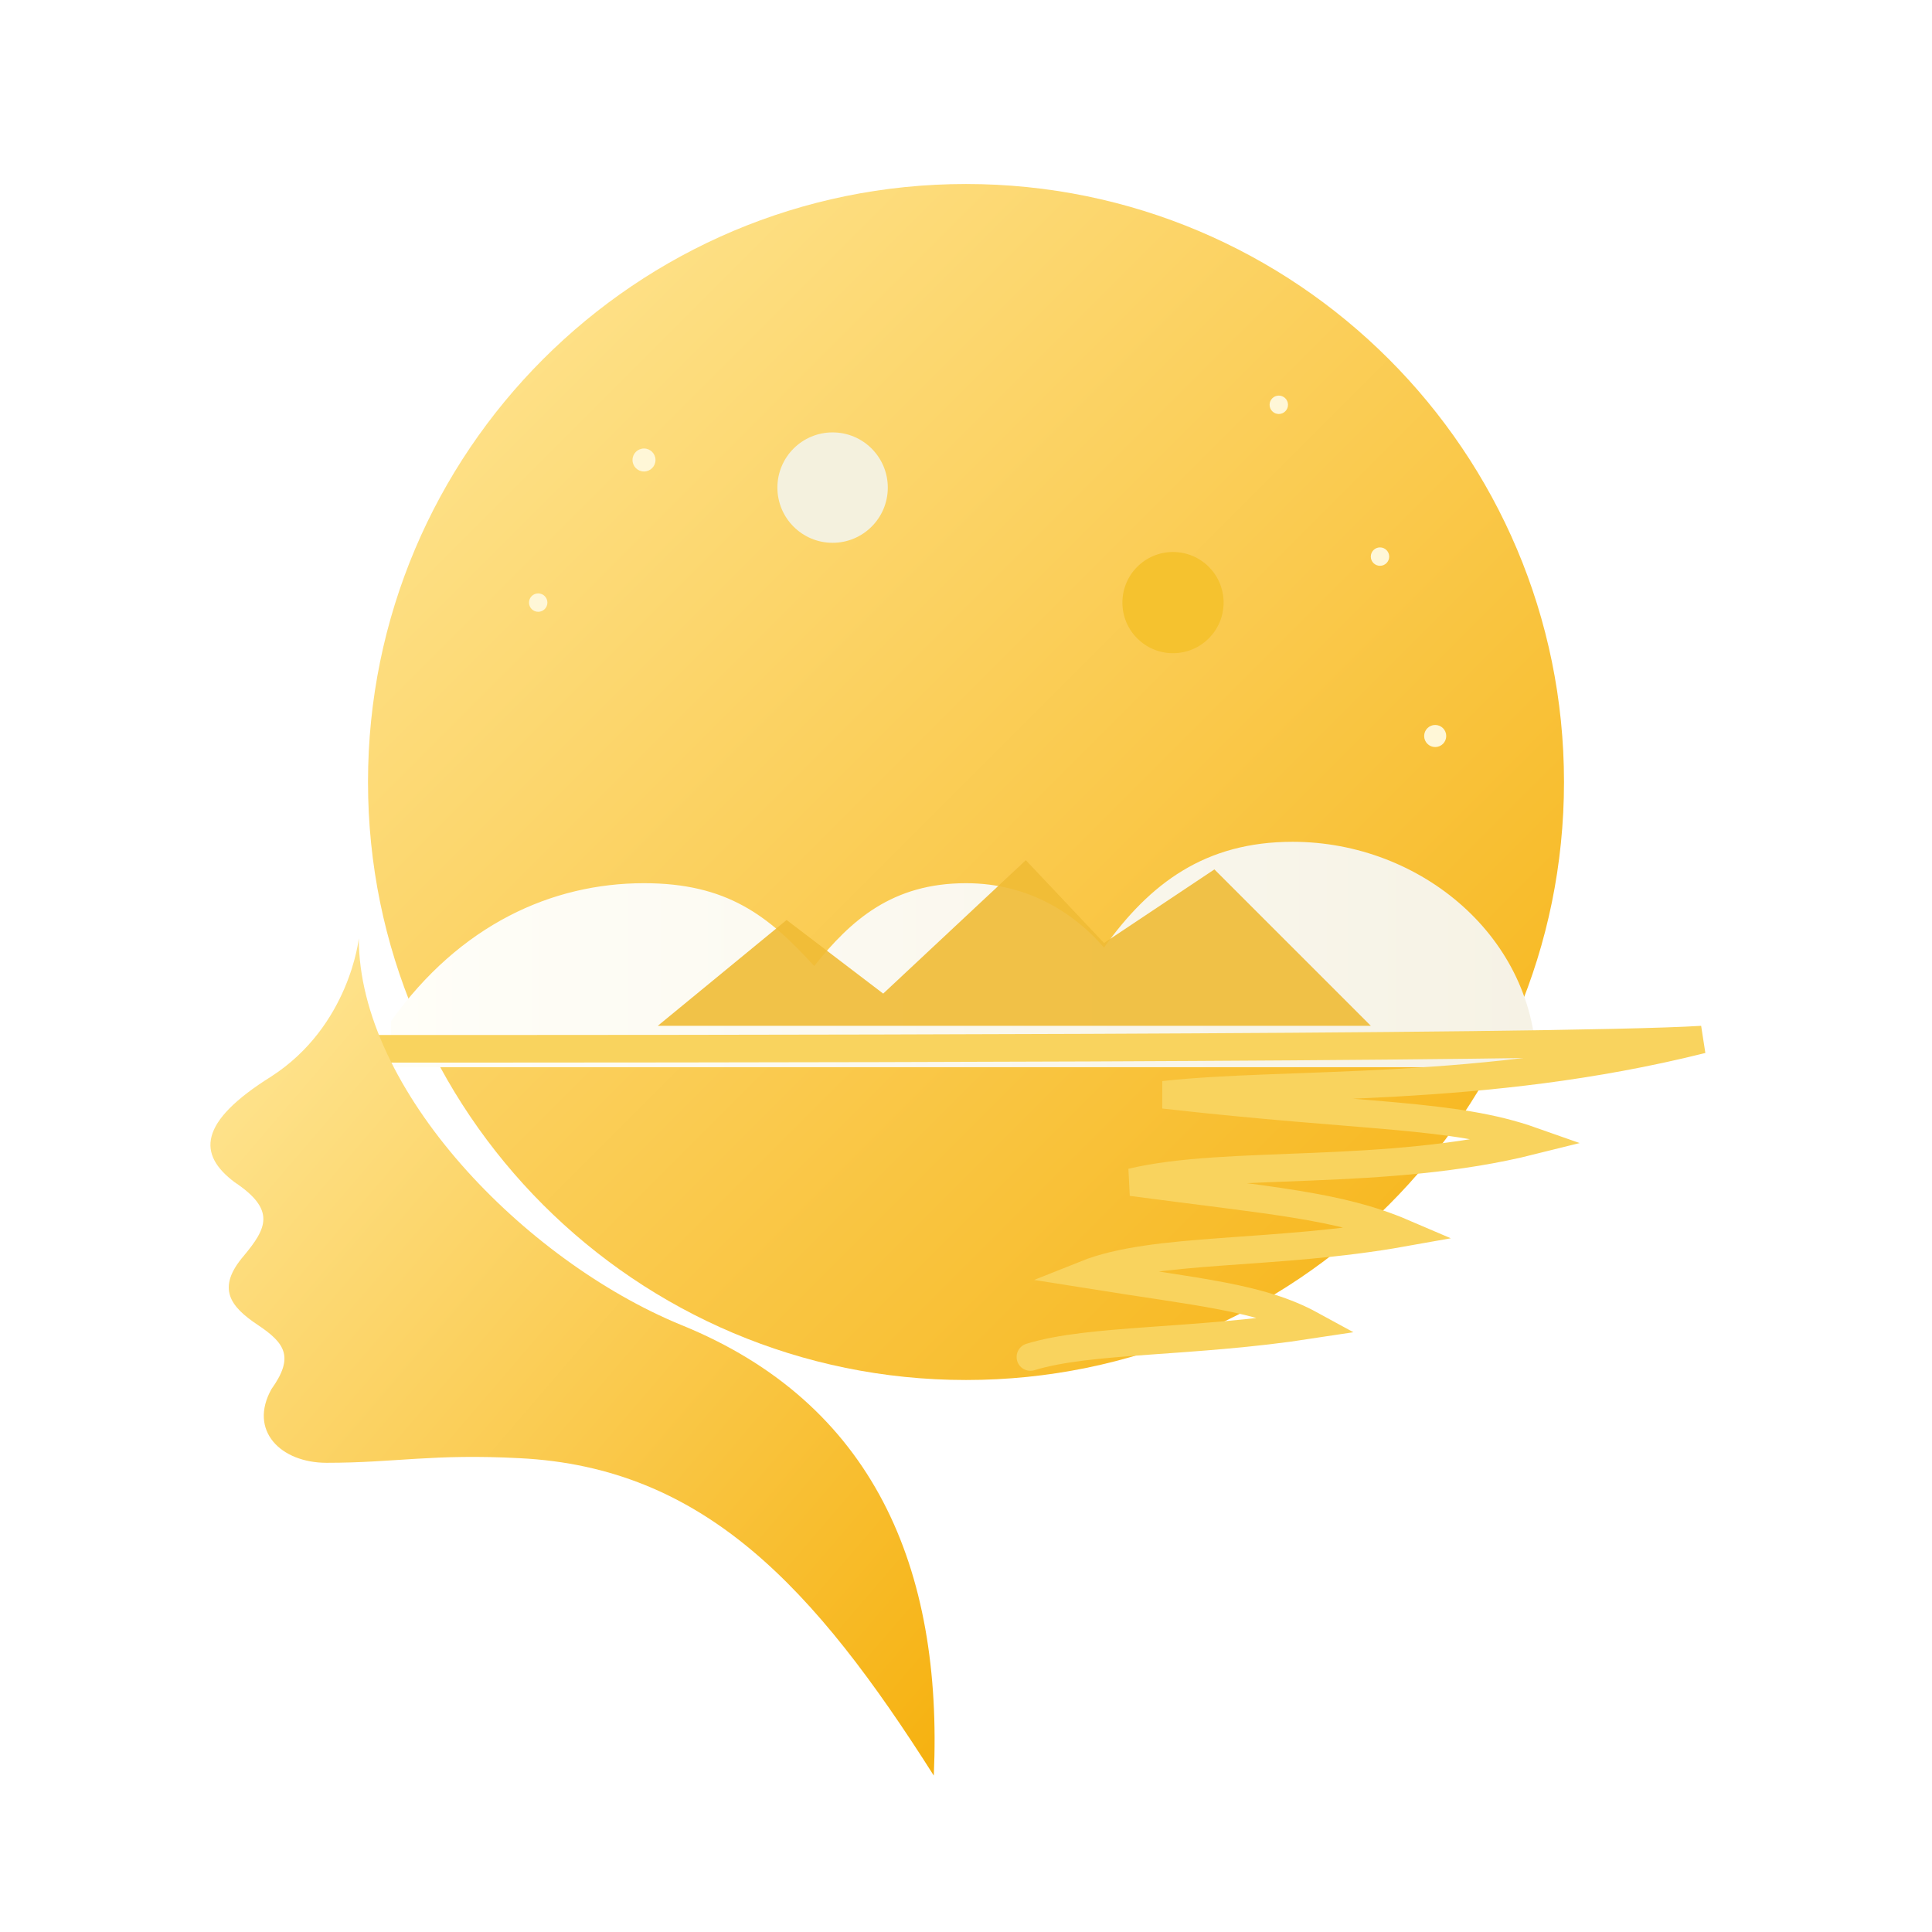
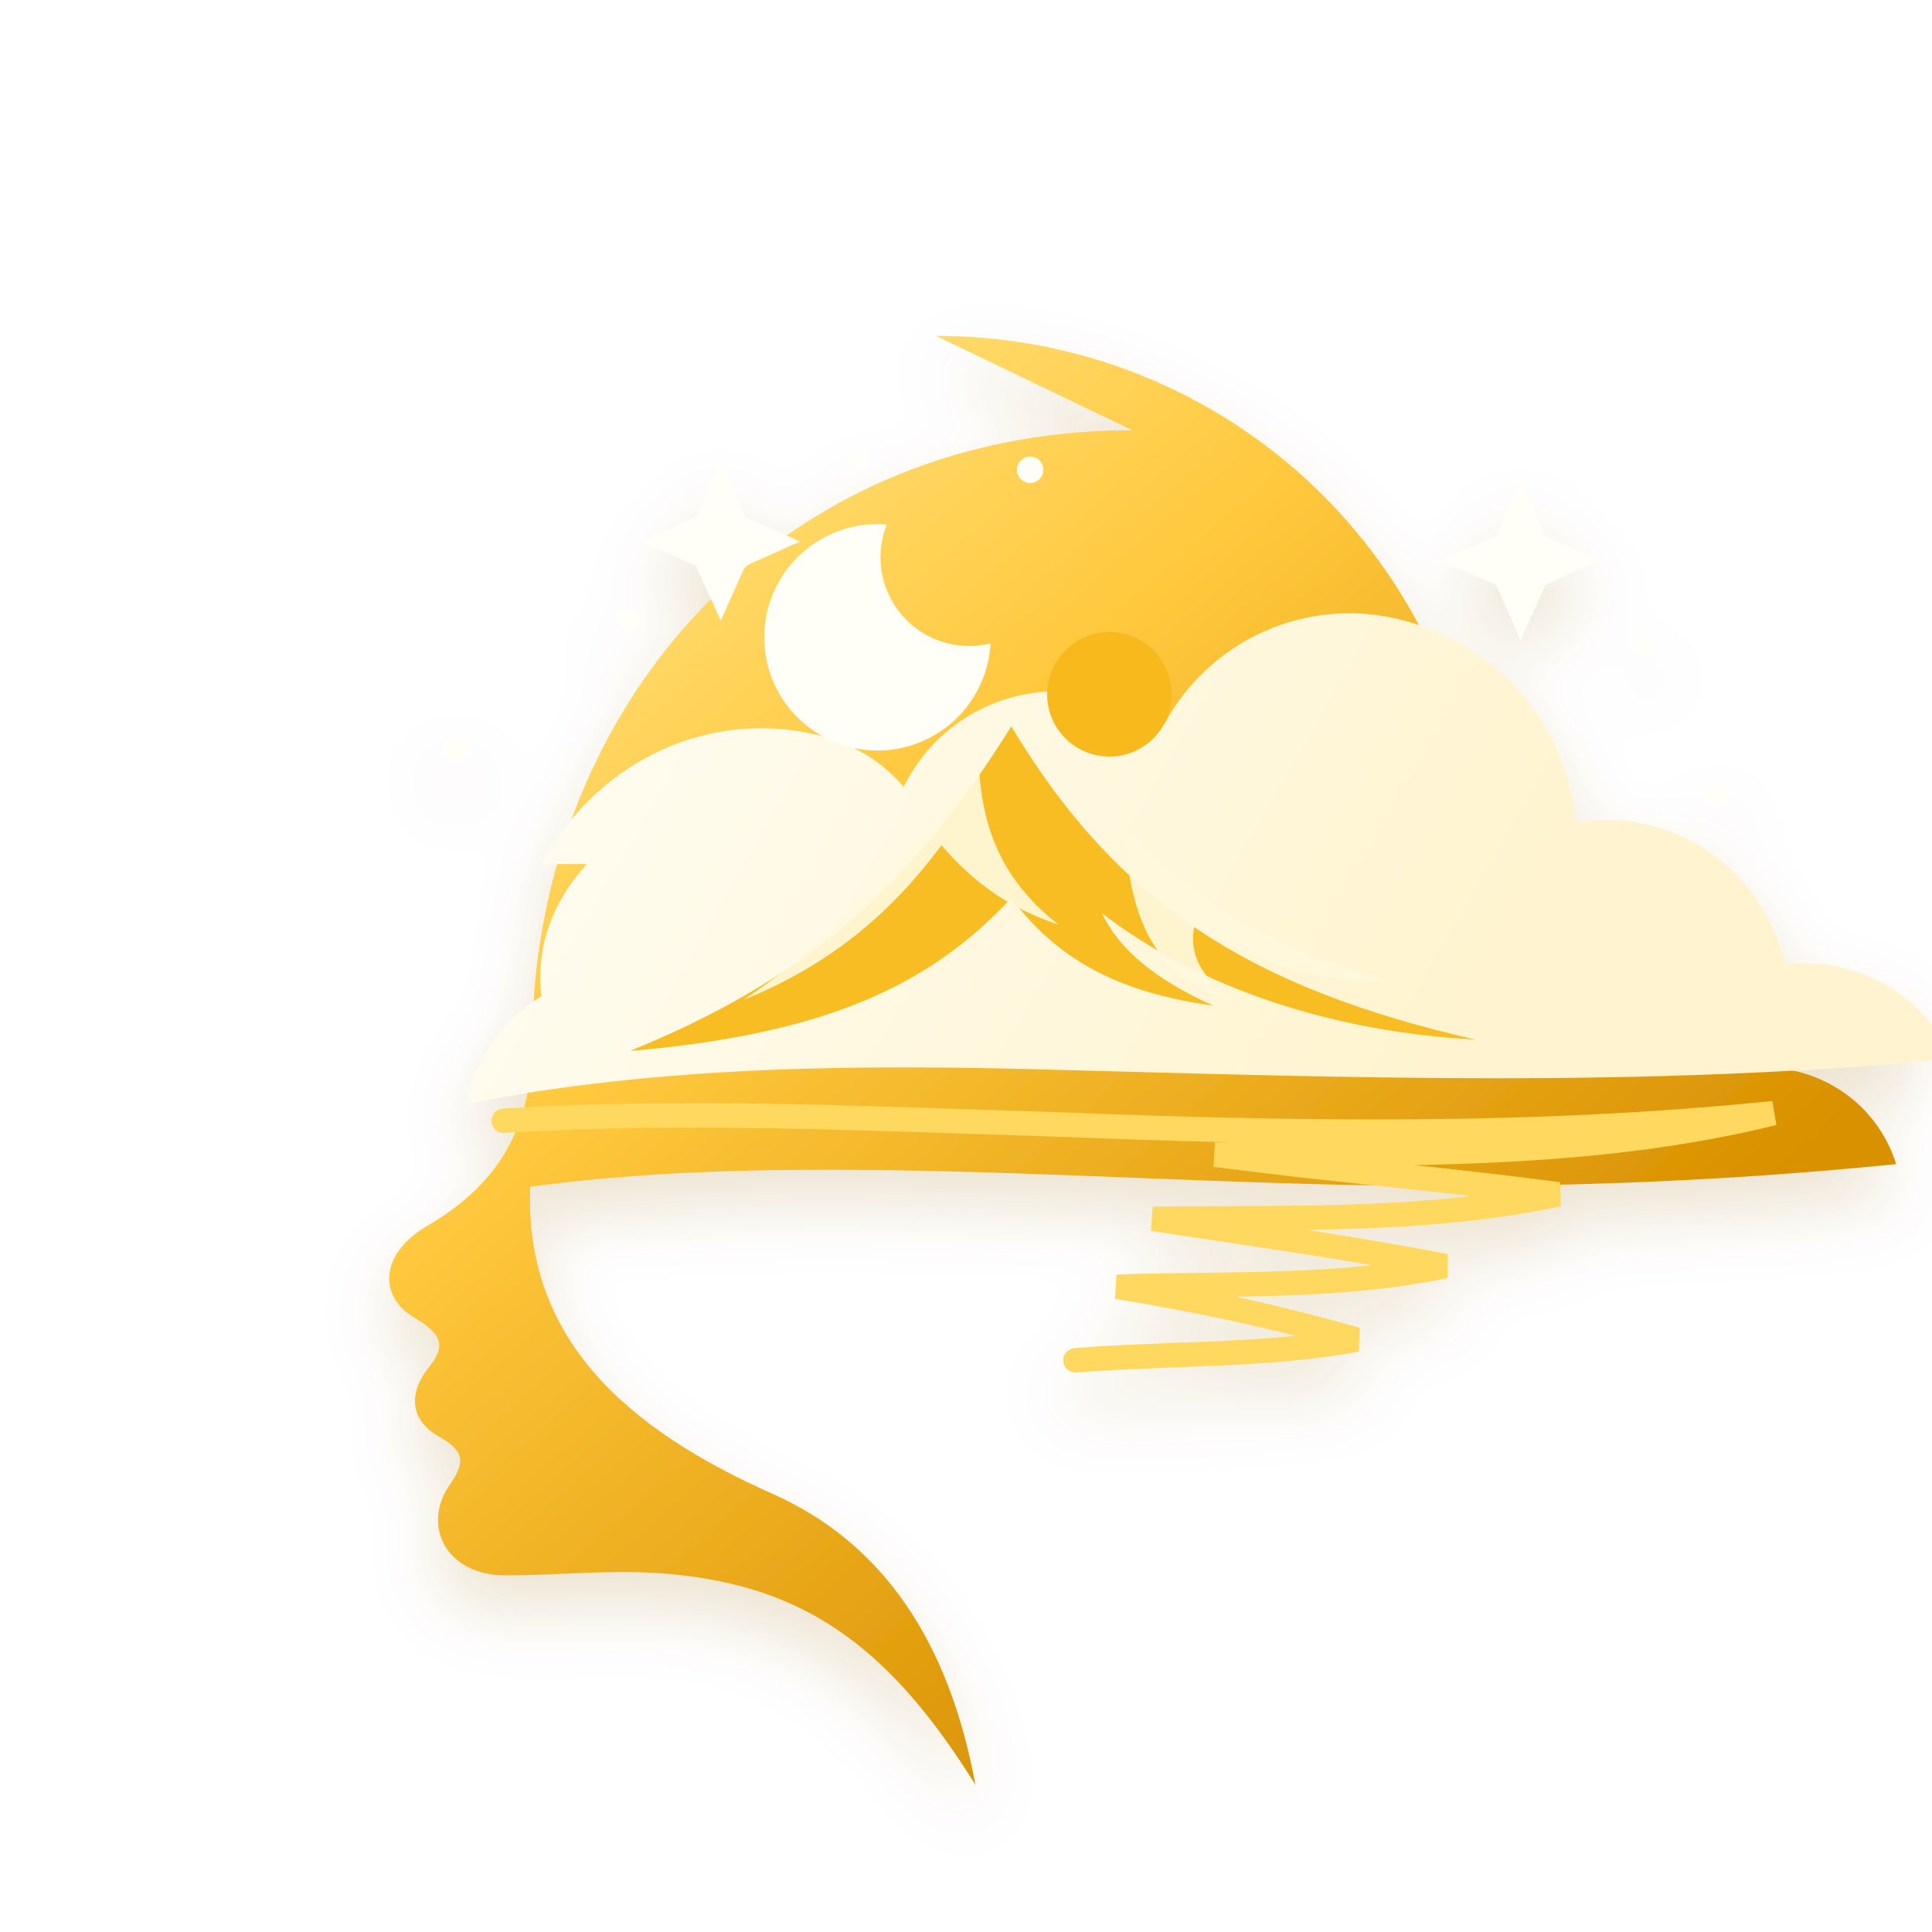
- <svg xmlns="http://www.w3.org/2000/svg" viewBox="0 0 420 420" role="img" aria-label="MindCare logo">
+ <svg xmlns="http://www.w3.org/2000/svg" viewBox="0 0 1024 1024" role="img" aria-label="MindCare logo">
  <defs>
-     <linearGradient id="sun" x1="0" y1="0" x2="1" y2="1">
-       <stop offset="0%" stop-color="#ffe89a" />
-       <stop offset="100%" stop-color="#f6b10f" />
+     <linearGradient id="gold" x1="170" y1="150" x2="740" y2="800" gradientUnits="userSpaceOnUse">
+       <stop offset="0" stop-color="#fff1a6" />
+       <stop offset="0.48" stop-color="#ffc83d" />
+       <stop offset="1" stop-color="#d99100" />
    </linearGradient>
-     <linearGradient id="mist" x1="0" y1="0" x2="1" y2="0">
-       <stop offset="0%" stop-color="#fffef8" />
-       <stop offset="100%" stop-color="#f6f2e5" />
+     <linearGradient id="cream" x1="230" y1="320" x2="735" y2="610" gradientUnits="userSpaceOnUse">
+       <stop offset="0" stop-color="#fffef7" />
+       <stop offset="1" stop-color="#fff4cf" />
    </linearGradient>
+     <filter id="softShadow" x="-20%" y="-20%" width="140%" height="140%">
+       <feDropShadow dx="0" dy="18" stdDeviation="18" flood-color="#9b6500" flood-opacity=".18" />
+     </filter>
  </defs>
-   <circle cx="210" cy="170" r="130" fill="url(#sun)" />
-   <path d="M85 222c15-21 35-30 55-30 18 0 27 7 37 18 8-10 17-18 33-18 14 0 24 7 30 14 10-14 22-23 41-23 28 0 53 21 53 49H85z" fill="url(#mist)" />
-   <path d="M143 223l28-23 21 16 31-29 17 18 24-16 34 34H143z" fill="#efbb35" opacity="0.9" />
-   <path d="M80 228c63 0 258 0 290-2-48 12-90 9-117 12 44 5 63 4 80 10-32 8-66 4-87 9 30 4 45 5 59 11-28 5-54 3-69 9 25 4 38 5 49 11-26 4-48 3-61 7" fill="none" stroke="#f9d35e" stroke-width="6" stroke-linecap="round" />
-   <path d="M78 204c0 0-2 19-19 30-16 10-16 17-8 23 9 6 7 10 2 16-6 7-3 11 3 15 6 4 8 7 3 14-5 9 2 16 12 16 15 0 23-2 42-1 40 2 64 28 90 69 2-45-13-81-55-98-34-14-70-51-70-84z" fill="url(#sun)" />
-   <circle cx="181" cy="106" r="12" fill="#f4f1de" />
-   <circle cx="255" cy="131" r="11" fill="#f5c22f" />
-   <g fill="#fff7d7">
-     <circle cx="140" cy="100" r="2.5" />
-     <circle cx="117" cy="131" r="2" />
-     <circle cx="278" cy="88" r="2" />
-     <circle cx="300" cy="121" r="2" />
-     <circle cx="312" cy="160" r="2.4" />
+   <g filter="url(#softShadow)">
+     <path d="M496 178c155 0 281 120 289 273 38-2 73 21 86 57 34-1 64 24 69 58 30 2 56 22 65 51-99 10-196 13-292 11-92-2-183-8-275-8-53 0-105 2-157 9-3 80 50 128 129 163 58 26 93 78 107 154-43-69-86-103-155-111-31-4-64 0-94 0-32 0-45-27-29-49 9-13 5-18-7-25-14-8-16-22-5-36 10-12 7-18-8-27-18-11-18-33 7-48 38-22 54-51 56-91-2-179 126-331 318-331z" fill="url(#gold)" />
+     <path d="M287 458c28-52 83-80 139-70 22 4 39 13 53 29 18-36 55-55 96-50 16 2 30 8 42 17 25-47 82-72 137-52 46 16 77 56 81 104 50-9 100 24 111 75 39-4 73 16 89 50-164 16-322 10-476 6-106-3-210-2-312 18 6-25 19-44 40-57-3-25 5-49 24-70z" fill="url(#cream)" />
+     <path d="M334 557c88-36 146-82 202-172 57 95 128 139 246 166-75-4-146-27-198-67 9 19 28 35 59 49-51-7-83-25-107-57-42 45-96 72-202 81z" fill="#f8bd24" />
+     <path d="M394 530c43-29 83-67 125-122 2 35 15 61 42 82-25-8-45-22-62-42-26 35-58 63-105 82zM596 439c40 42 82 65 141 81-32 2-66-8-104-29-3 15 4 28 22 40-37-11-56-34-59-92z" fill="#fff8dc" opacity=".92" />
+     <path d="M267 594c98-6 196-1 294 2 126 5 253 7 379-6-98 24-197 21-296 22 61 8 121 13 182 21-71 15-143 12-215 13 52 8 103 15 155 25-57 12-116 9-174 11 43 7 85 16 127 28-49 9-100 7-149 11" fill="none" stroke="#ffd95e" stroke-width="13" stroke-linecap="round" />
+     <circle cx="588" cy="368" r="33" fill="#f7b91f" />
+     <path d="M470 278a47 47 0 0 0 55 63 60 60 0 1 1-55-63z" fill="#fffef7" />
+     <g fill="#fffef7">
+       <path d="M382 245l13 29 29 13-29 13-13 29-13-29-29-13 29-13zM806 255l13 29 29 13-29 13-13 29-13-29-29-13 29-13z" />
+       <circle cx="333" cy="329" r="6" />
+       <circle cx="455" cy="244" r="5" />
+       <circle cx="546" cy="249" r="7" />
+       <circle cx="872" cy="342" r="5" />
+       <circle cx="242" cy="397" r="7" />
+       <circle cx="910" cy="421" r="6" />
+     </g>
  </g>
</svg>
